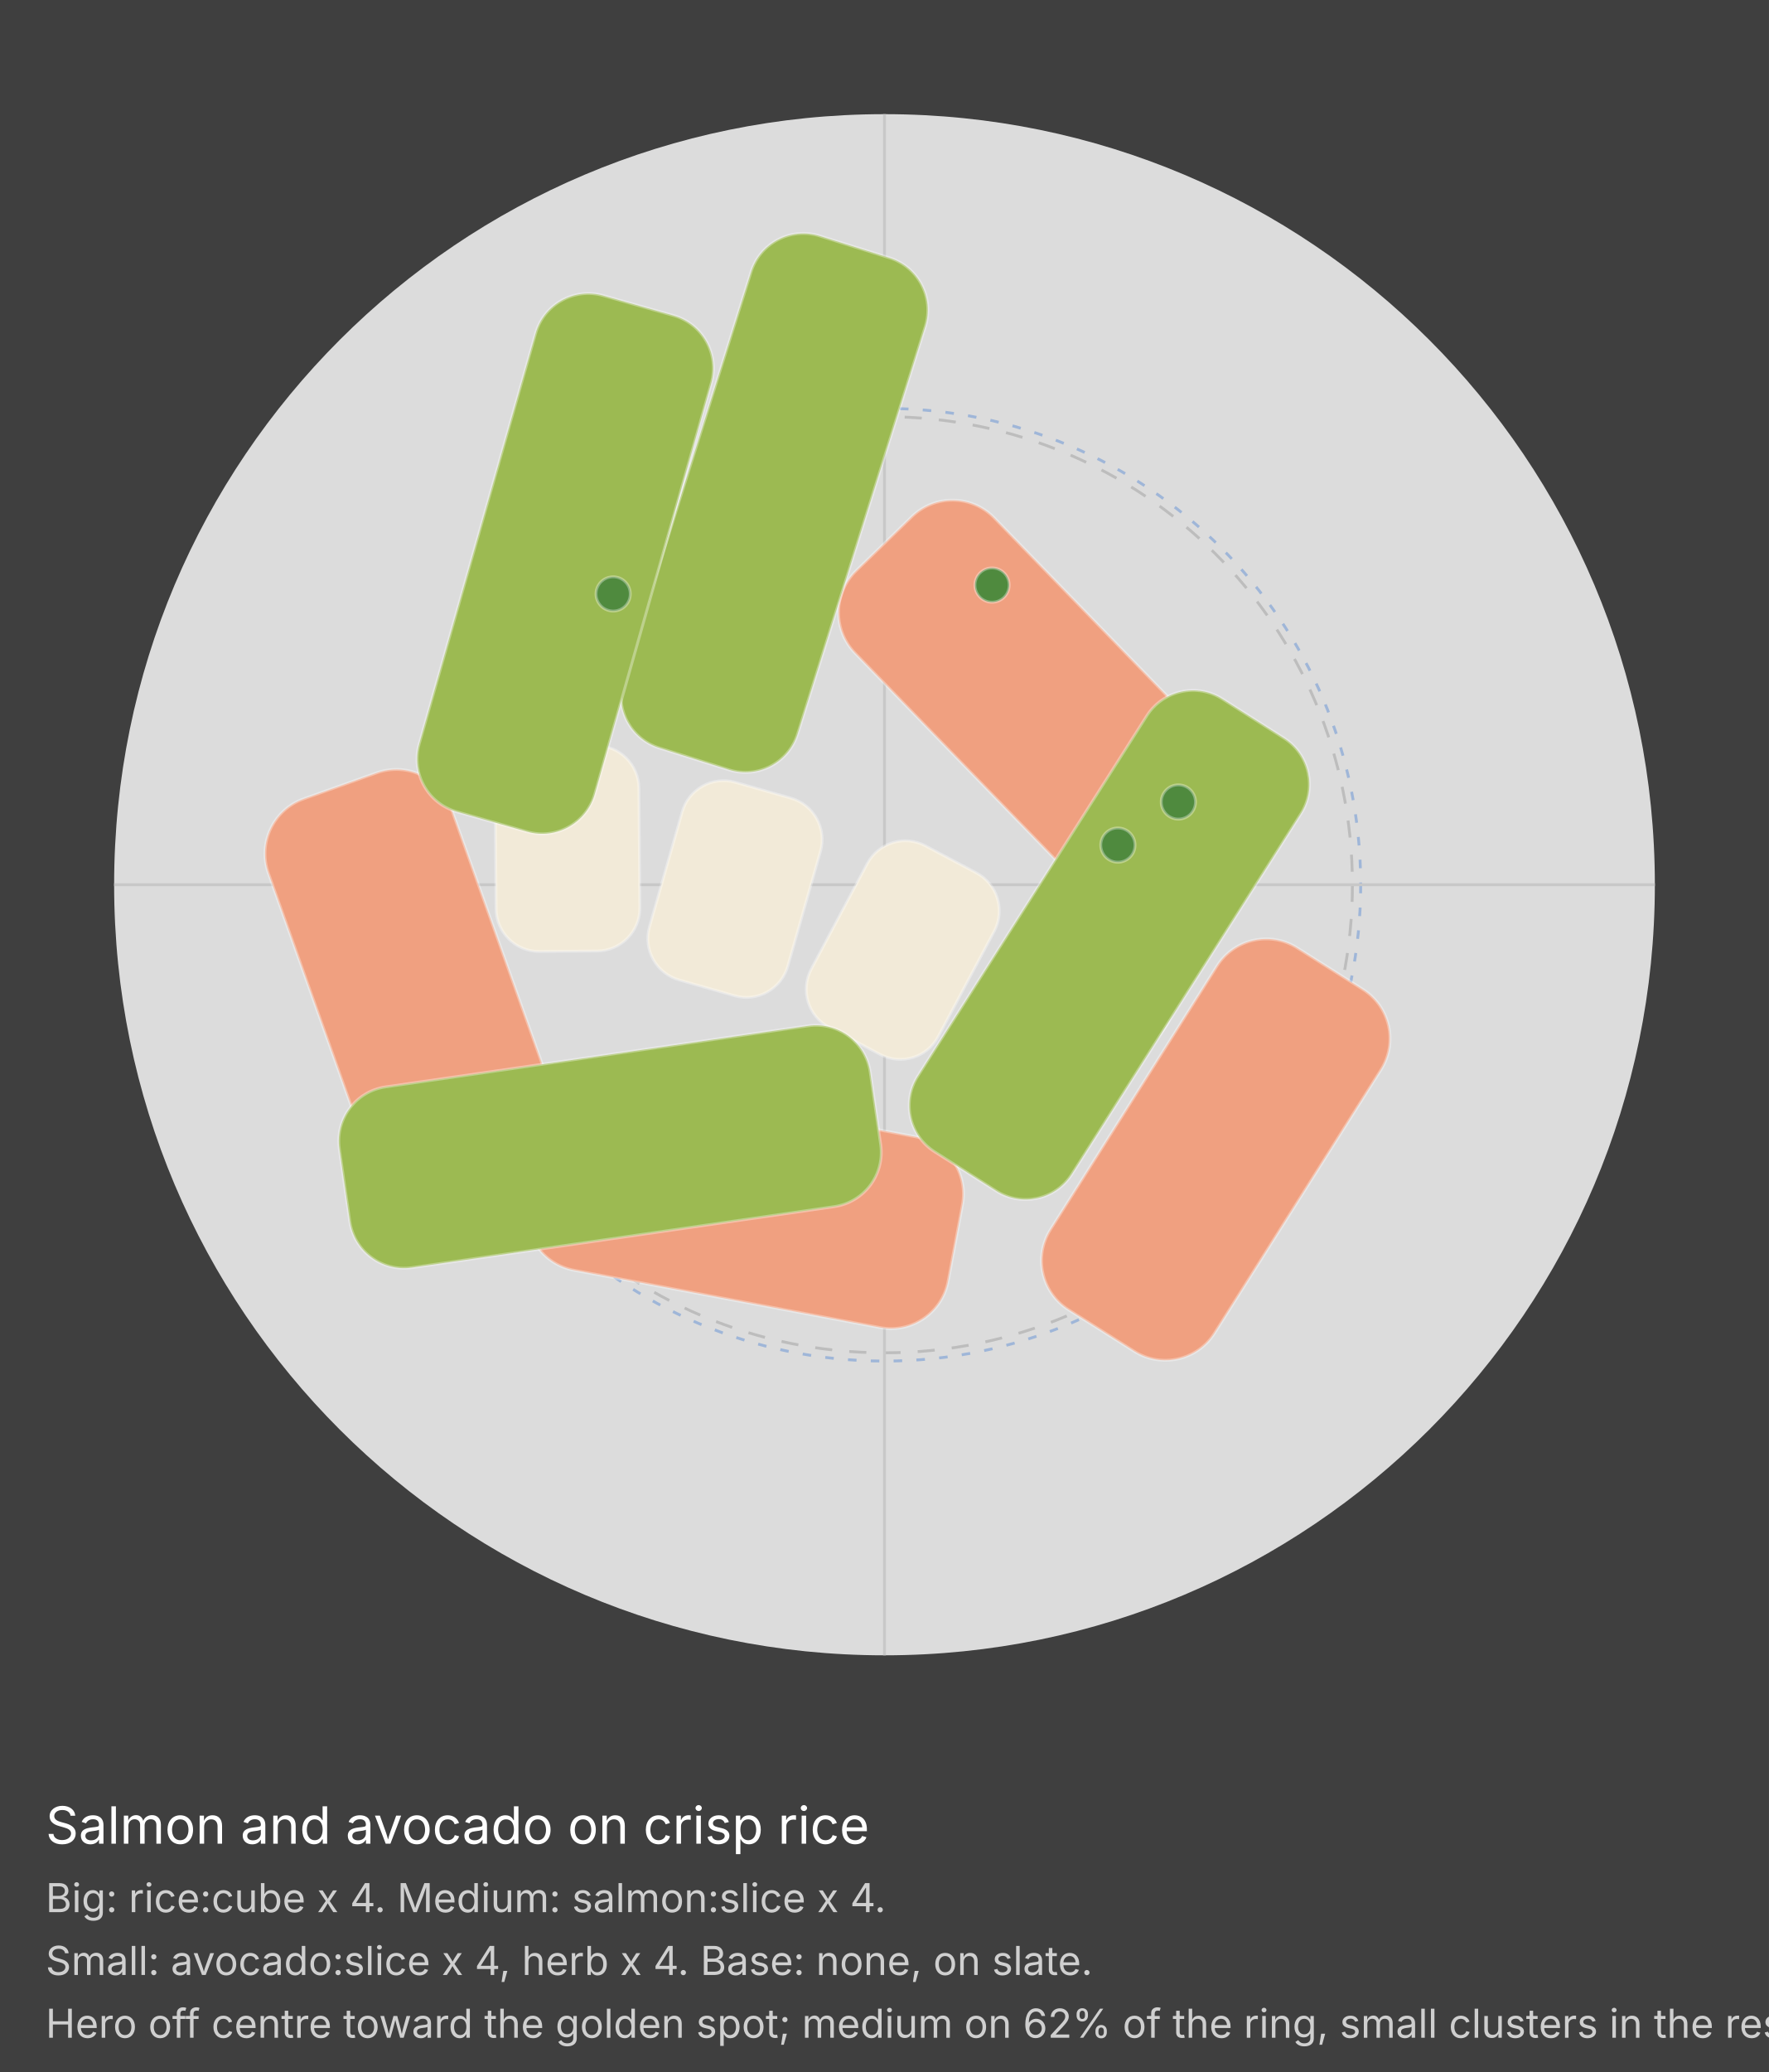
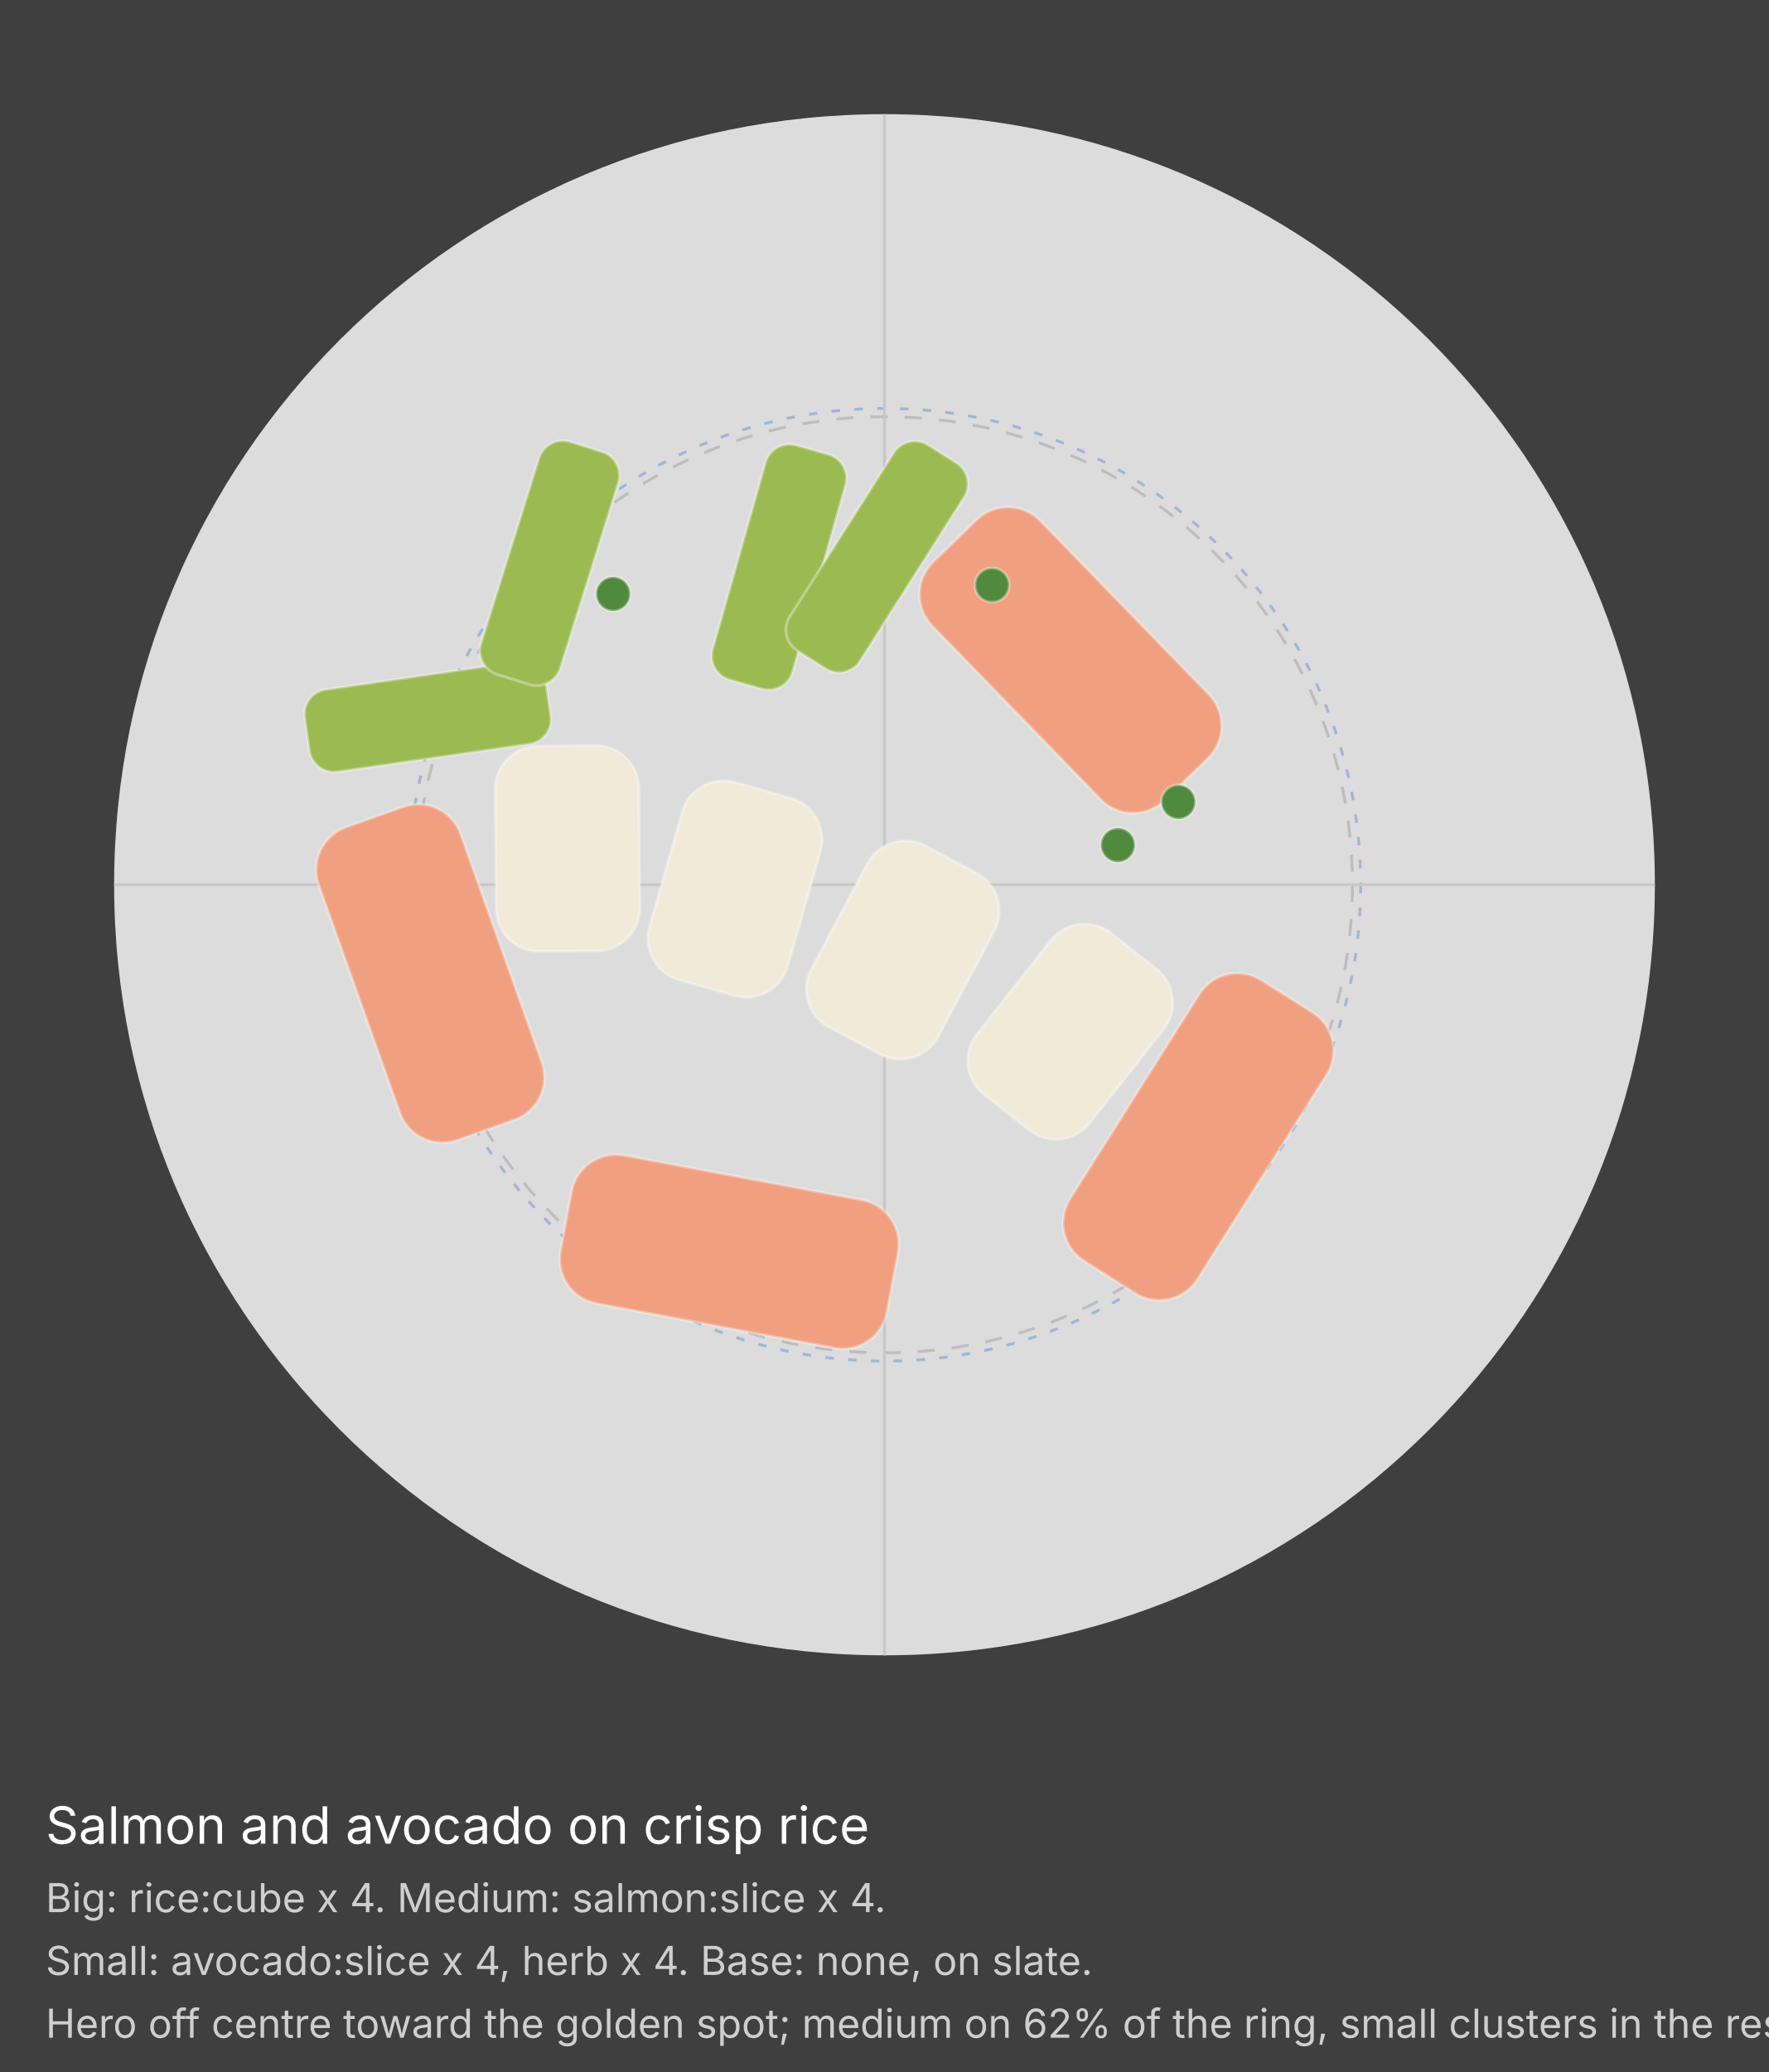
<svg xmlns="http://www.w3.org/2000/svg" width="620" height="726">
  <rect width="620" height="726" fill="#3f3f3f" />
  <circle cx="310.0" cy="310.0" r="270.0" fill="#dcdcdc" />
  <circle cx="310.0" cy="310.0" r="164.0" fill="none" stroke="#bdbdbd" stroke-dasharray="6 6" />
  <circle cx="310.0" cy="310.0" r="166.9" fill="none" stroke="#9fb6d8" stroke-dasharray="3 5" />
  <line x1="40.0" y1="310.0" x2="580.0" y2="310.0" stroke="#c8c8c8" />
  <line x1="310.0" y1="40.0" x2="310.0" y2="580.0" stroke="#c8c8c8" />
  <rect transform="translate(198.9 297.3) rotate(-0.4581279)" x="-25.2" y="-36.0" width="50.4" height="72.0" rx="15.1" fill="#f2ead8" stroke="#ffffff55" />
  <rect transform="translate(257.6 311.5) rotate(15.89237)" x="-25.2" y="-36.0" width="50.4" height="72.0" rx="15.1" fill="#f2ead8" stroke="#ffffff55" />
  <rect transform="translate(316.4 332.9) rotate(27.98111)" x="-25.2" y="-36.0" width="50.4" height="72.0" rx="15.1" fill="#f2ead8" stroke="#ffffff55" />
  <rect transform="translate(375.1 361.5) rotate(38.25022)" x="-25.2" y="-36.0" width="50.4" height="72.0" rx="15.1" fill="#f2ead8" stroke="#ffffff55" />
-   <rect transform="translate(362.1 244.3) rotate(-44.15857)" x="-34.0" y="-75.0" width="68.0" height="150.0" rx="20.4" fill="#f0a080" stroke="#ffffff55" />
-   <rect transform="translate(426.1 402.8) rotate(32.29612)" x="-34.0" y="-75.0" width="68.0" height="150.0" rx="20.4" fill="#f0a080" stroke="#ffffff55" />
-   <rect transform="translate(261.1 421.7) rotate(100.6081)" x="-34.0" y="-75.0" width="68.0" height="150.0" rx="20.4" fill="#f0a080" stroke="#ffffff55" />
-   <rect transform="translate(144.4 346.0) rotate(160.4086)" x="-34.0" y="-75.0" width="68.0" height="150.0" rx="20.4" fill="#f0a080" stroke="#ffffff55" />
-   <rect transform="translate(213.8 401.8) rotate(261.7824)" x="-32.0" y="-94.0" width="64.0" height="188.0" rx="19.2" fill="#9cba52" stroke="#ffffff55" />
-   <rect transform="translate(271.4 176.2) rotate(17.40453)" x="-32.0" y="-94.0" width="64.0" height="188.0" rx="19.2" fill="#9cba52" stroke="#ffffff55" />
-   <rect transform="translate(198.1 197.5) rotate(15.8348)" x="-32.0" y="-94.0" width="64.0" height="188.0" rx="19.2" fill="#9cba52" stroke="#ffffff55" />
-   <rect transform="translate(388.8 331.1) rotate(32.44339)" x="-32.0" y="-94.0" width="64.0" height="188.0" rx="19.2" fill="#9cba52" stroke="#ffffff55" />
+   <rect transform="translate(375.2 231.3) rotate(-44.15857)" x="-26.4" y="-58.2" width="52.8" height="116.4" rx="15.8" fill="#f0a080" stroke="#ffffff55" />
+   <rect transform="translate(420.0 398.3) rotate(32.29612)" x="-26.4" y="-58.2" width="52.8" height="116.4" rx="15.8" fill="#f0a080" stroke="#ffffff55" />
+   <rect transform="translate(255.6 438.6) rotate(100.6081)" x="-26.4" y="-58.2" width="52.8" height="116.4" rx="15.8" fill="#f0a080" stroke="#ffffff55" />
+   <rect transform="translate(150.8 341.1) rotate(160.4086)" x="-26.4" y="-58.2" width="52.8" height="116.4" rx="15.8" fill="#f0a080" stroke="#ffffff55" />
+   <rect transform="translate(149.9 251.2) rotate(261.7824)" x="-14.5" y="-42.7" width="29.1" height="85.4" rx="8.7" fill="#9cba52" stroke="#ffffff55" />
+   <rect transform="translate(192.6 197.3) rotate(17.40453)" x="-14.5" y="-42.7" width="29.1" height="85.4" rx="8.7" fill="#9cba52" stroke="#ffffff55" />
+   <rect transform="translate(273.0 198.7) rotate(15.8348)" x="-14.5" y="-42.7" width="29.1" height="85.4" rx="8.7" fill="#9cba52" stroke="#ffffff55" />
+   <rect transform="translate(307.3 195.1) rotate(32.44339)" x="-14.5" y="-42.7" width="29.1" height="85.4" rx="8.7" fill="#9cba52" stroke="#ffffff55" />
  <circle transform="translate(413.0 281.0) rotate(0)" r="6.0" fill="#4f8a3e" stroke="#ffffff55" />
  <circle transform="translate(391.8 296.1) rotate(0)" r="6.0" fill="#4f8a3e" stroke="#ffffff55" />
  <circle transform="translate(214.9 208.1) rotate(0)" r="6.0" fill="#4f8a3e" stroke="#ffffff55" />
  <circle transform="translate(347.7 205.0) rotate(0)" r="6.0" fill="#4f8a3e" stroke="#ffffff55" />
  <text x="16" y="646" fill="#ffffff" font-family="Inter, sans-serif" font-size="18">Salmon and avocado on crisp rice</text>
  <text x="16" y="670" fill="#cfcfcf" font-family="Inter, sans-serif" font-size="14">Big: rice:cube x 4. Medium: salmon:slice x 4.</text>
  <text x="16" y="692" fill="#cfcfcf" font-family="Inter, sans-serif" font-size="14">Small: avocado:slice x 4, herb x 4. Base: none, on slate.</text>
  <text x="16" y="714" fill="#cfcfcf" font-family="Inter, sans-serif" font-size="14">Hero off centre toward the golden spot; medium on 62% of the ring, small clusters in the rest.</text>
</svg>
